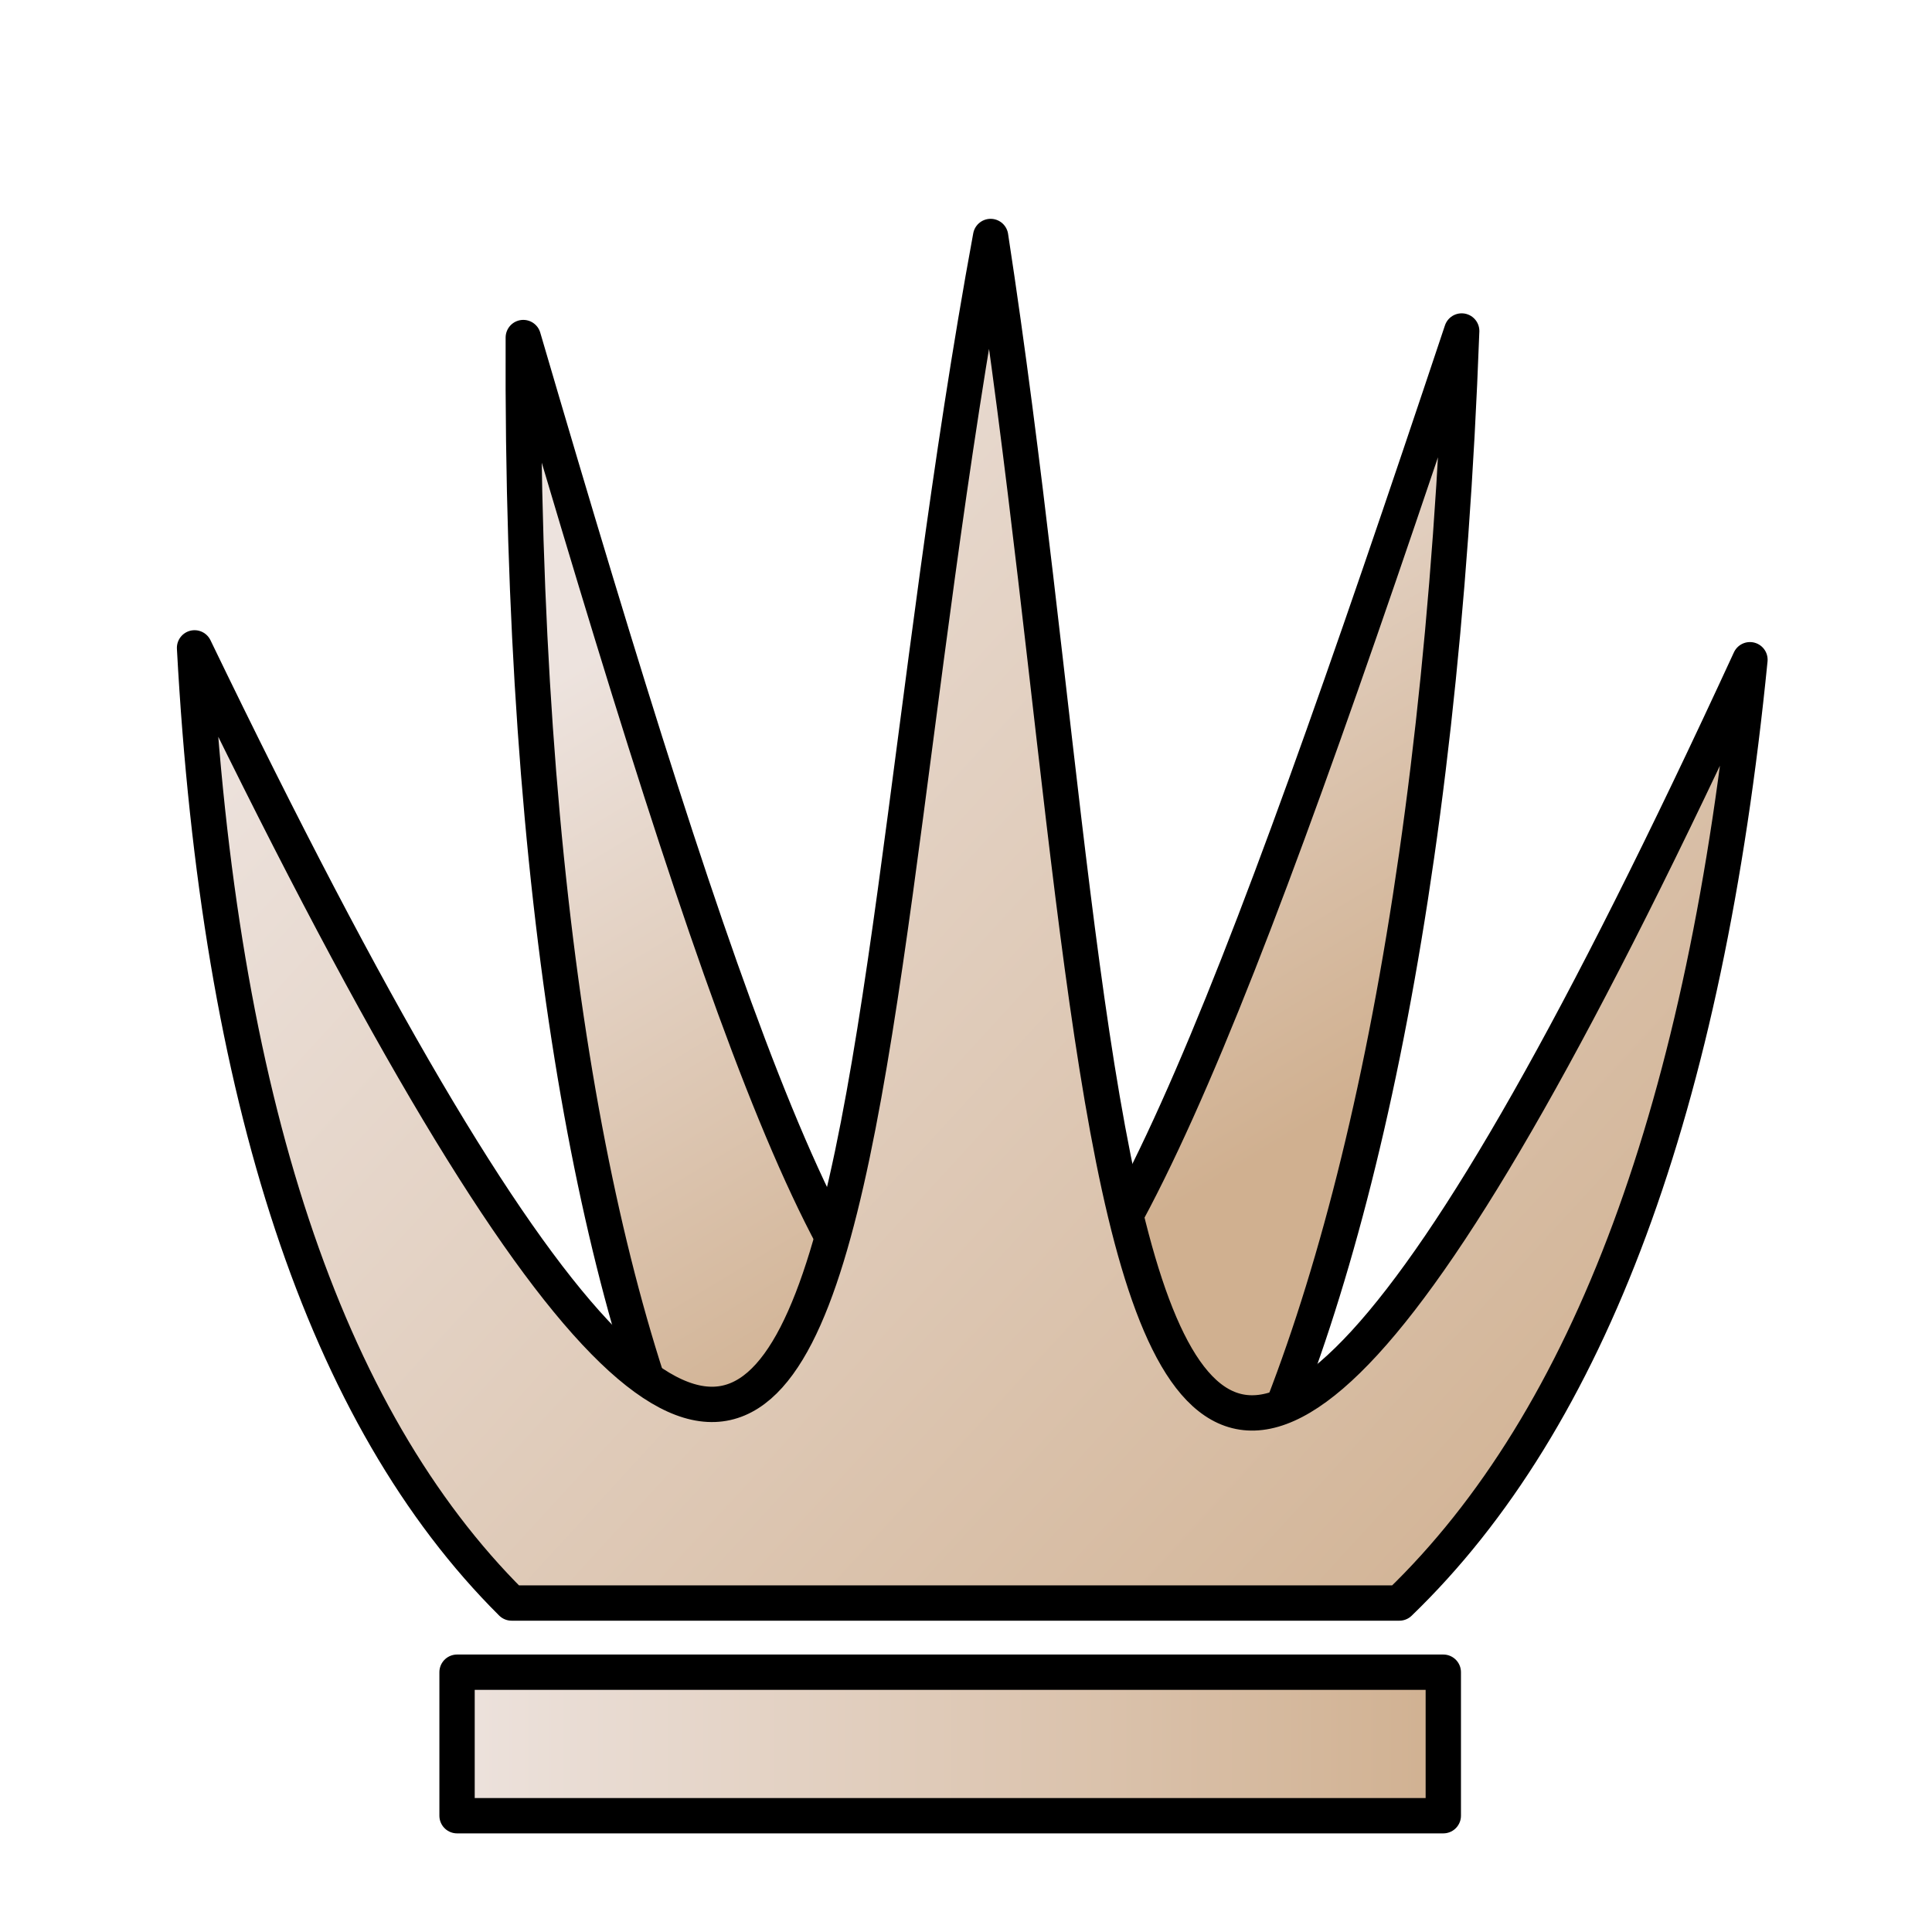
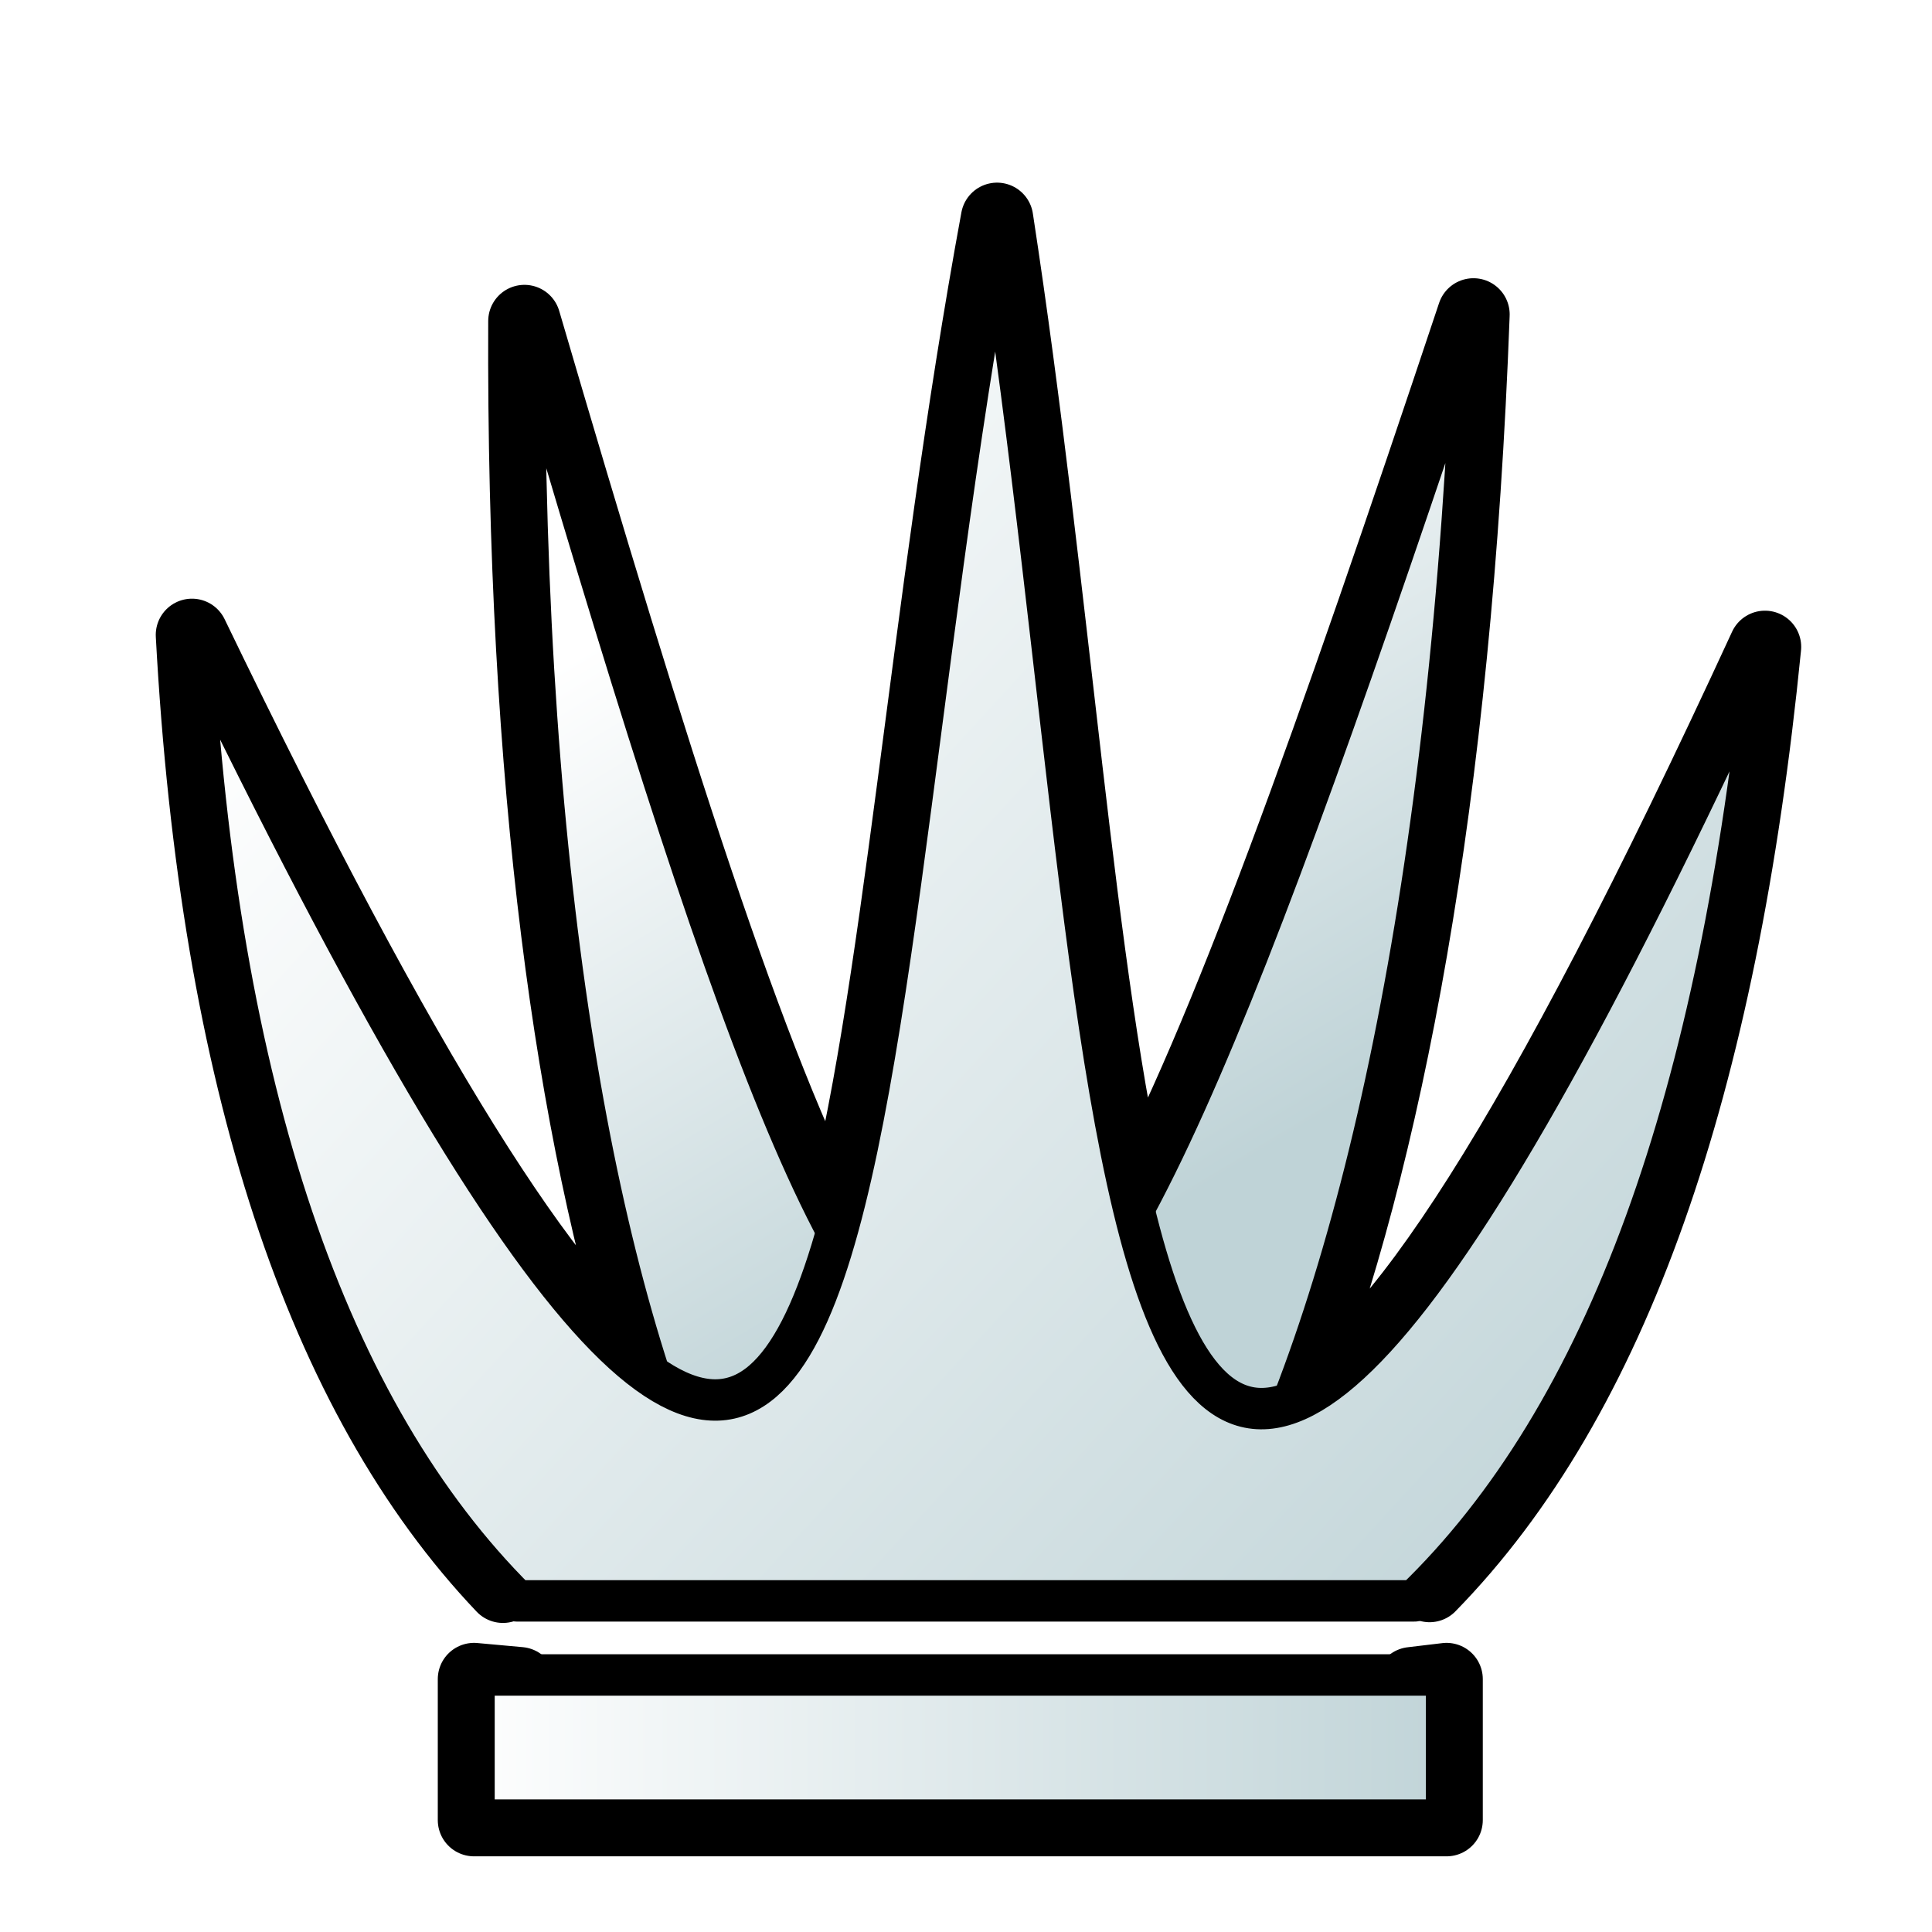
- <svg xmlns="http://www.w3.org/2000/svg" xmlns:xlink="http://www.w3.org/1999/xlink" height="200" width="200">
-   <linearGradient id="c" gradientUnits="userSpaceOnUse" x1="265.289" x2="306.667" xlink:href="#a" y1="265.627" y2="334.199" />
-   <linearGradient id="a">
-     <stop offset="0" stop-color="#ede3de" />
-     <stop offset="1" stop-color="#d0b090" />
-   </linearGradient>
-   <linearGradient id="d" gradientUnits="userSpaceOnUse" x1="252.337" x2="353.143" xlink:href="#b" y1="296.104" y2="296.104" />
-   <linearGradient id="b">
-     <stop offset="0" />
-     <stop offset="1" />
-   </linearGradient>
-   <linearGradient id="e" gradientUnits="userSpaceOnUse" x1="238.121" x2="364.317" xlink:href="#a" y1="254.832" y2="370.642" />
-   <linearGradient id="f" gradientUnits="userSpaceOnUse" x1="218.312" x2="382.983" xlink:href="#b" y1="295.213" y2="295.213" />
-   <linearGradient id="g" gradientUnits="userSpaceOnUse" x1="245.486" x2="351.238" xlink:href="#a" y1="380.533" y2="380.533" />
-   <linearGradient id="h" gradientUnits="userSpaceOnUse" x1="245.486" x2="351.238" xlink:href="#b" y1="380.533" y2="380.533" />
-   <path d="M0 0h200v200H0z" fill="none" />
-   <g fill-rule="evenodd" stroke-linecap="round" stroke-linejoin="round" stroke-width="3.657">
-     <path d="M351.314 234.264c-47.858 143.4-55.253 143.666-97.143.679-.257 58.271 7.492 99.26 18.722 123h54.414c12.307-23.851 21.84-65.093 24.007-123.679z" fill="url(#c)" stroke="url(#d)" transform="translate(-200 -200)" />
-     <path d="M302.548 224.481c-17.368 94.111-8.847 194.982-82.408 42.586 2.518 46.593 13.445 79.606 32.822 98.878h91.9c19.744-19.032 31.71-51.533 36.293-97.65-70.249 152.429-64.15 50.384-78.607-43.814z" fill="url(#e)" stroke="url(#f)" transform="translate(-200 -200)" />
-     <path d="M247.314 373.105H349.41v14.857H247.314z" fill="url(#g)" stroke="url(#h)" transform="translate(-200 -200)" />
-   </g>
+ <svg xmlns="http://www.w3.org/2000/svg" xmlns:xlink="http://www.w3.org/1999/xlink" id="queen" width="700pt" height="700pt" version="1.0" viewBox="0 0 933.333 933.333">
+   <style id="style-base">.base{fill-opacity:1;fill-rule:evenodd;stroke-miterlimit:4;stroke-dasharray:none;stroke-linecap:round;stroke-linejoin:round;stroke-opacity:1}.stroke-medium{stroke-width:20}.stroke-color{stroke:#000}</style>
+   <defs id="defs36222">
+     <linearGradient id="fillGradient">
+       <stop id="stop0" offset="0" style="stop-color:white;stop-opacity:1" />
+       <stop id="stop1" offset="1" style="stop-color:#bfd3d7;stop-opacity:1" />
+     </linearGradient>
+     <linearGradient xlink:href="#fillGradient" id="bottom-gradient" x1="199" x2="661.667" y1="789.833" y2="789.833" gradientTransform="matrix(1.07873 0 0 1.07873 -.308 -7.803)" gradientUnits="userSpaceOnUse" />
+     <linearGradient xlink:href="#fillGradient" id="front-hair-gradient" x1="166.781" x2="718.885" y1="239.891" y2="746.557" gradientTransform="matrix(1.07873 0 0 1.07873 -2.308 -9.803)" gradientUnits="userSpaceOnUse" />
+     <linearGradient xlink:href="#fillGradient" id="back-hair-gradient" x1="285.639" x2="466.667" y1="287.12" y2="587.12" gradientTransform="matrix(1.07873 0 0 1.07873 -2.308 -9.803)" gradientUnits="userSpaceOnUse" />
+   </defs>
+   <path id="boundary" d="M690.605 766.18c88.769-90.71 140.98-241.722 162.04-453.666-110.451 239.661-180.878 345.902-228.256 364.75 45.241-116.612 78.78-291.617 87.425-525.358-69.294 207.629-120.577 351.382-164.138 431.832-26.514-109.699-38.22-296.9-66.014-478.004-34.791 188.524-47.636 382.449-77.369 488.623-41.408-77.705-87.892-224.036-150.941-439.25-.989 223.42 22.967 393.006 60.406 508.846-48.155-34.212-117.283-142.337-221.014-357.238 11.588 214.478 62.838 367.984 150.213 459.816m8.033 46.627-22-2v68.117h469.834v-68.117l-16.786 2" class="base stroke-color" style="fill:none;stroke-width:35" />
+   <path id="back-hair" d="M711.814 151.906c-225.866 676.77-260.764 678.027-458.462 3.202-1.216 275.009 35.357 468.451 88.355 580.494h256.806c58.083-112.565 103.074-307.205 113.301-583.696Z" class="base stroke-color stroke-medium" style="fill:url(#back-hair-gradient)" />
+   <path id="front-hair" d="M481.662 105.734c-81.968 444.154-41.752 920.212-388.918 200.981 11.881 219.895 65.45 375.697 156.9 466.654h433.718c93.18-89.82 147.656-243.21 169.283-460.855-331.536 719.381-302.754 237.784-370.983-206.78Z" class="base stroke-color stroke-medium" style="fill:url(#front-hair-gradient)" />
+   <path id="bottom" d="M228.99 809.158h469.835v70.118H228.99z" class="base stroke-color stroke-medium" style="fill:url(#bottom-gradient)" />
</svg>
